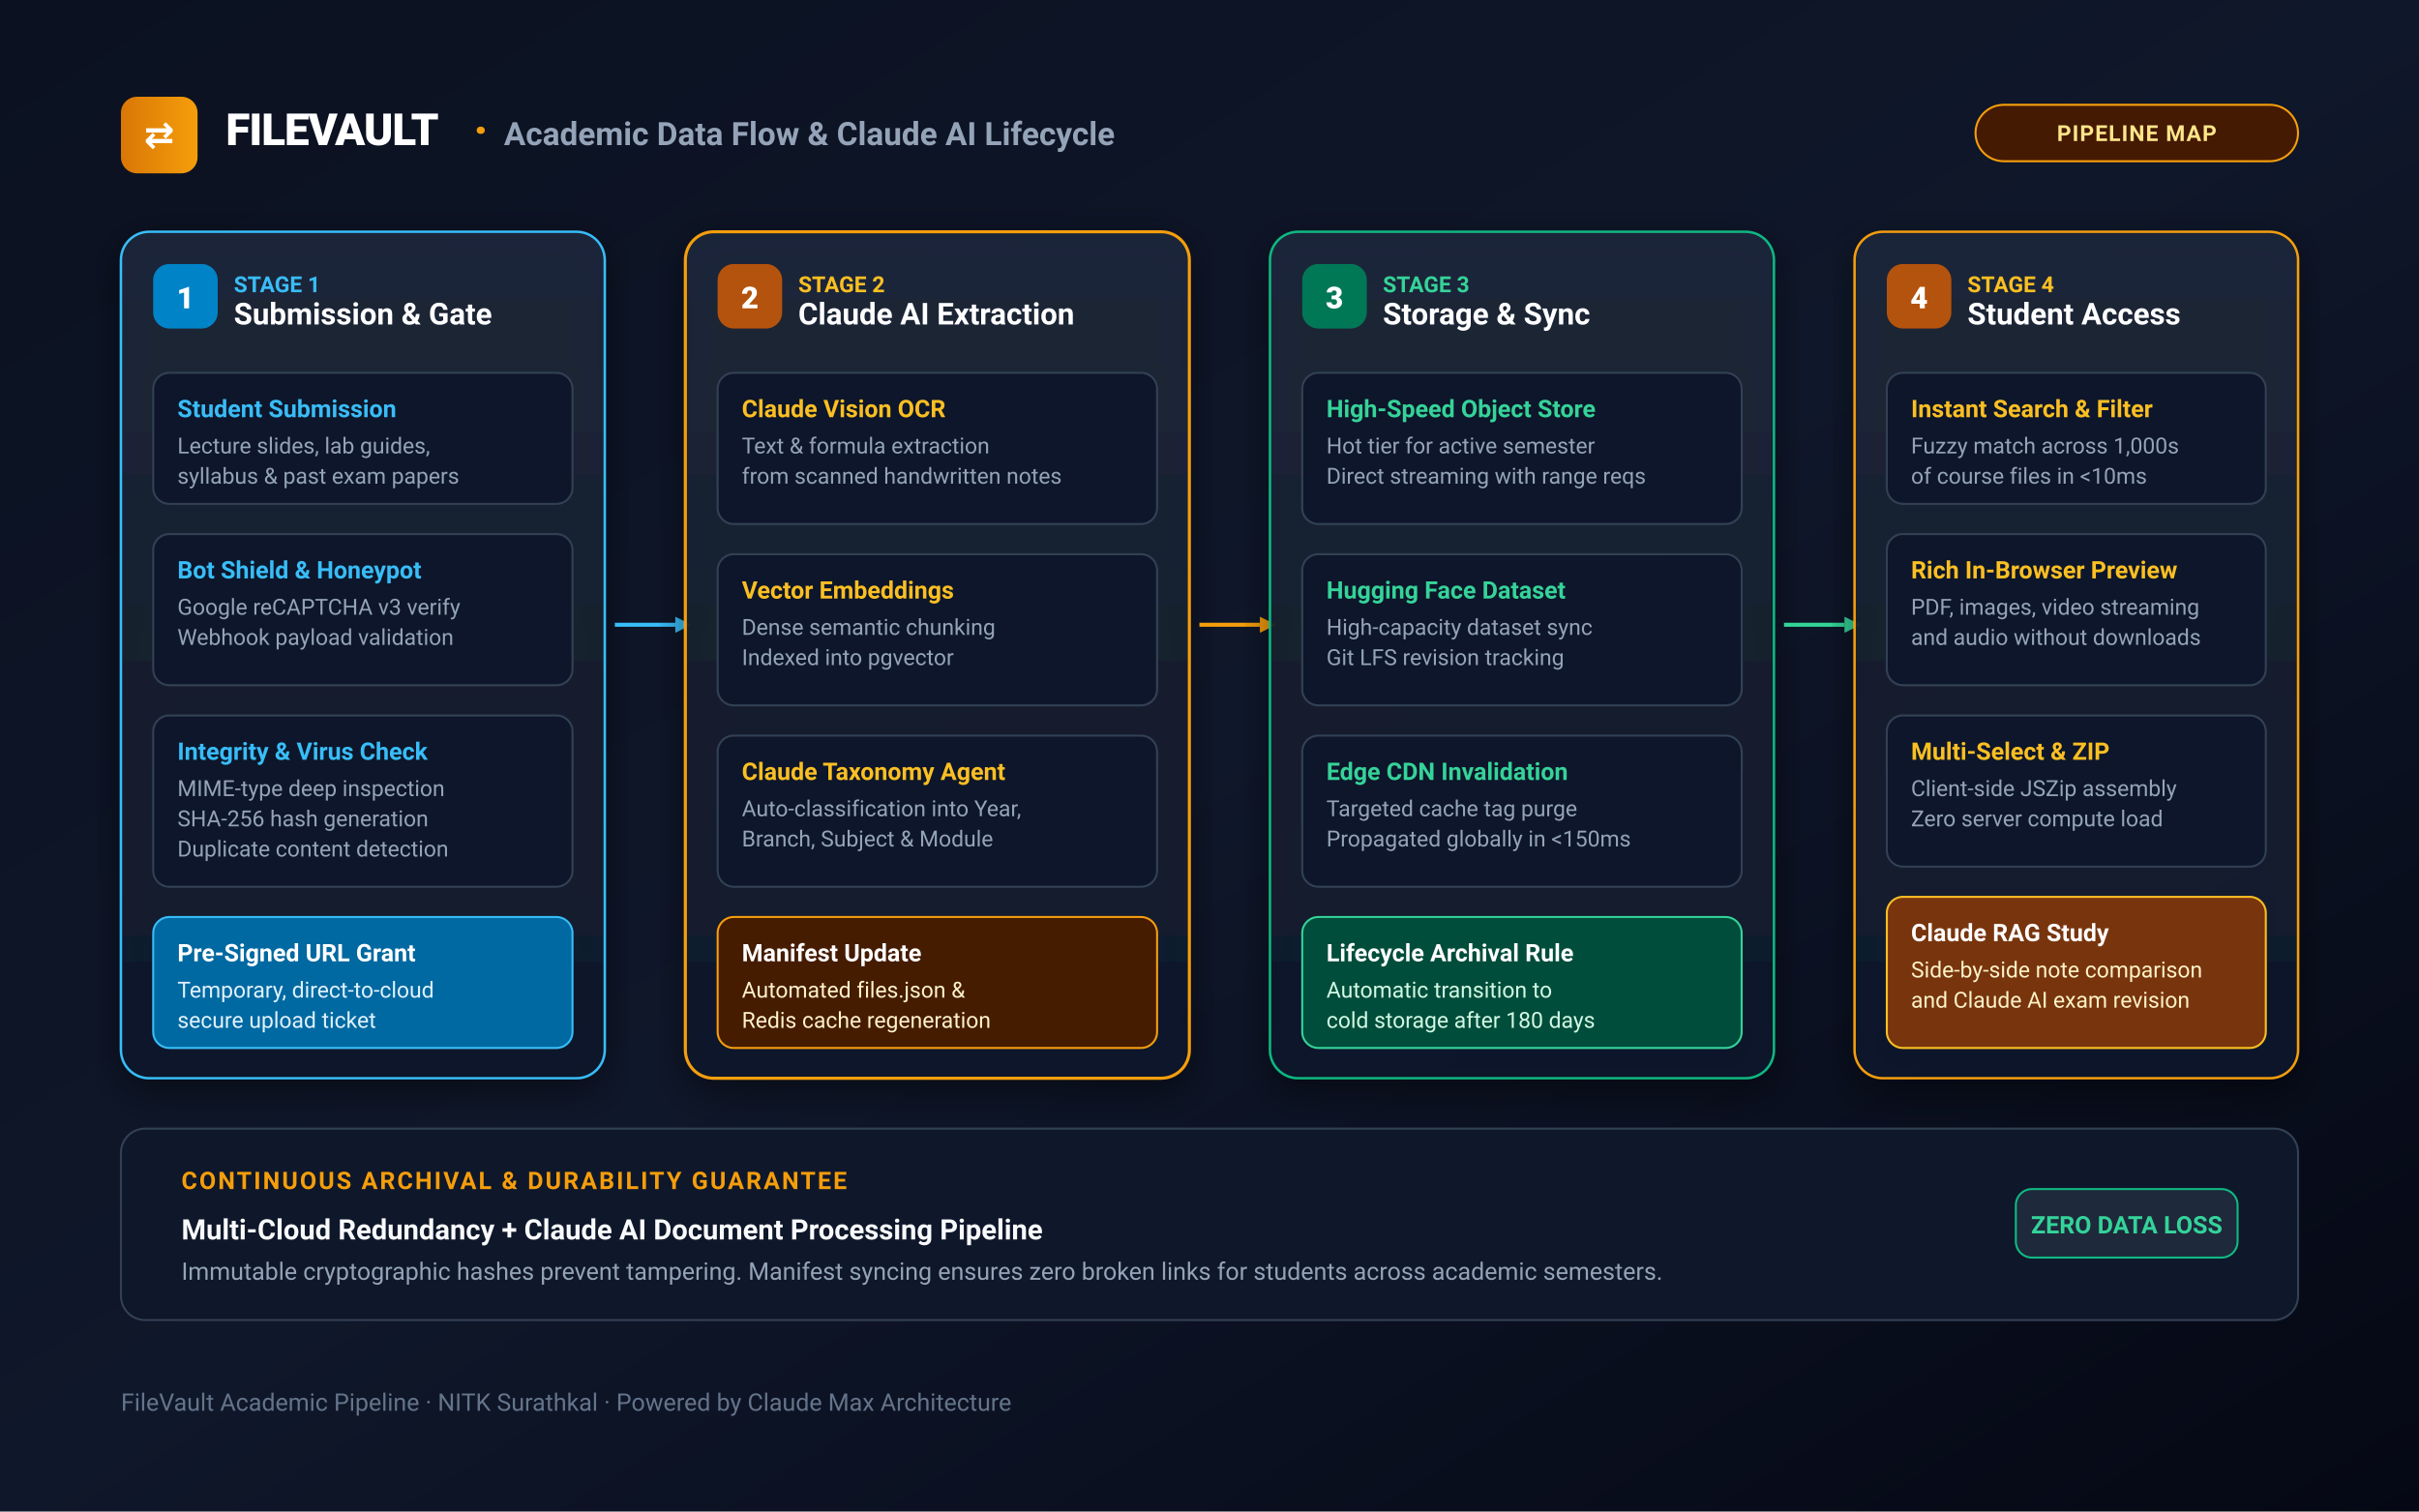
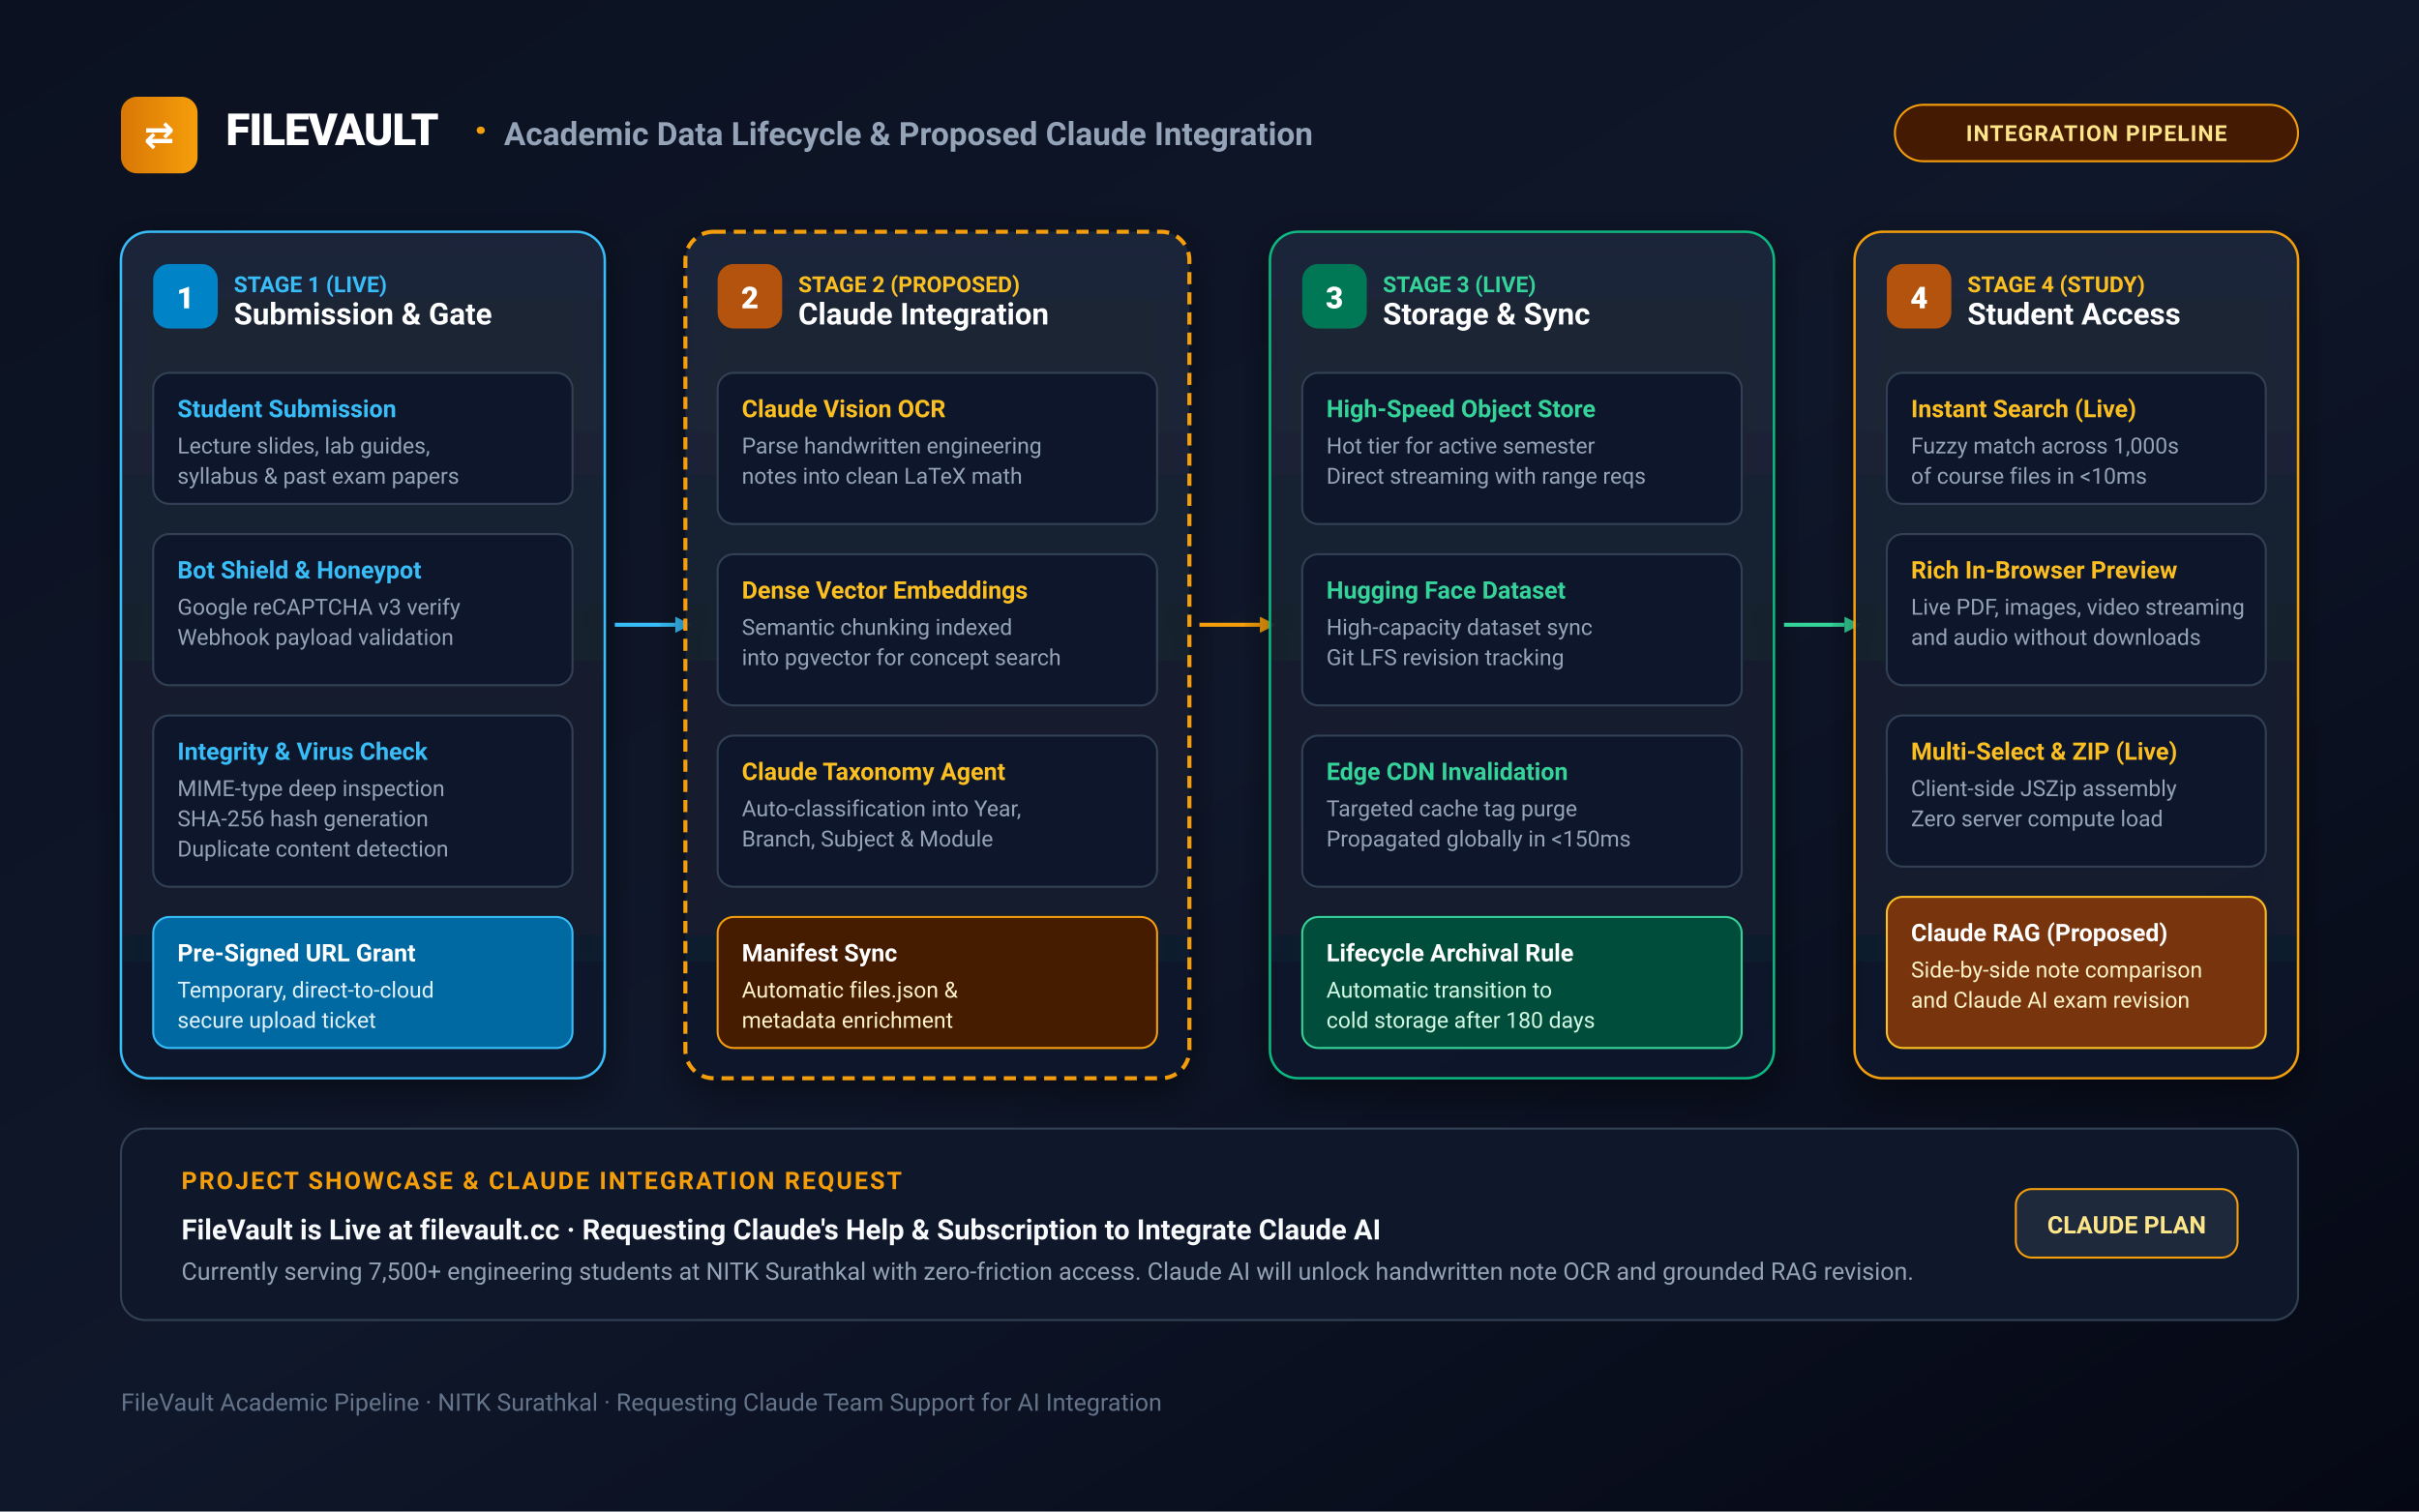
<svg xmlns="http://www.w3.org/2000/svg" viewBox="0 0 1200 750" width="100%" height="100%" style="background:#090d16; font-family:'Plus Jakarta Sans', -apple-system, BlinkMacSystemFont, 'Segoe UI', Roboto, sans-serif;">
  <defs>
    <linearGradient id="bgGrad" x1="0%" y1="0%" x2="100%" y2="100%">
      <stop offset="0%" stop-color="#0b1120" />
      <stop offset="50%" stop-color="#0f172a" />
      <stop offset="100%" stop-color="#050814" />
    </linearGradient>
    <linearGradient id="cardGrad" x1="0%" y1="0%" x2="0%" y2="100%">
      <stop offset="0%" stop-color="#1e293b" stop-opacity="0.9" />
      <stop offset="100%" stop-color="#0f172a" stop-opacity="0.95" />
    </linearGradient>
    <linearGradient id="accentClaude" x1="0%" y1="0%" x2="100%" y2="0%">
      <stop offset="0%" stop-color="#d97706" />
      <stop offset="100%" stop-color="#f59e0b" />
    </linearGradient>
    <filter id="shadowBox" x="-5%" y="-5%" width="110%" height="110%">
      <feDropShadow dx="0" dy="6" stdDeviation="10" flood-color="#000000" flood-opacity="0.5" />
    </filter>
  </defs>
  <rect width="1200" height="750" fill="url(#bgGrad)" />
  <g transform="translate(60, 48)">
    <rect x="0" y="0" width="38" height="38" rx="8" fill="url(#accentClaude)" />
    <text x="19" y="25" text-anchor="middle" fill="#ffffff" font-size="18" font-weight="900">⇄</text>
    <text x="52" y="24" fill="#ffffff" font-size="22" font-weight="800" letter-spacing="-0.5">FILEVAULT</text>
    <text x="175" y="24" fill="#f59e0b" font-size="22" font-weight="800">·</text>
-     <text x="190" y="24" fill="#94a3b8" font-size="16" font-weight="600">Academic Data Flow &amp; Claude AI Lifecycle</text>
-     <rect x="920" y="4" width="160" height="28" rx="14" fill="#451a03" stroke="#f59e0b" stroke-width="1" />
-     <text x="1000" y="22" text-anchor="middle" fill="#fde68a" font-size="11" font-weight="700" letter-spacing="0.5">PIPELINE MAP</text>
+     <text x="190" y="24" fill="#94a3b8" font-size="16" font-weight="600">Academic Data Lifecycle &amp; Proposed Claude Integration</text>
+     <rect x="880" y="4" width="200" height="28" rx="14" fill="#451a03" stroke="#f59e0b" stroke-width="1" />
+     <text x="980" y="22" text-anchor="middle" fill="#fde68a" font-size="11" font-weight="700" letter-spacing="0.5">INTEGRATION PIPELINE</text>
  </g>
  <g transform="translate(60, 115)" filter="url(#shadowBox)">
    <rect width="240" height="420" rx="14" fill="url(#cardGrad)" stroke="#38bdf8" stroke-width="1.2" />
    <rect x="16" y="16" width="32" height="32" rx="8" fill="#0284c7" />
    <text x="32" y="38" text-anchor="middle" fill="#ffffff" font-size="15" font-weight="800">1</text>
-     <text x="56" y="30" fill="#38bdf8" font-size="11" font-weight="700">STAGE 1</text>
+     <text x="56" y="30" fill="#38bdf8" font-size="11" font-weight="700">STAGE 1 (LIVE)</text>
    <text x="56" y="46" fill="#ffffff" font-size="15" font-weight="700">Submission &amp; Gate</text>
    <g transform="translate(16, 70)" font-size="12" fill="#cbd5e1">
      <rect width="208" height="65" rx="8" fill="#0f172a" stroke="#334155" stroke-width="1" />
      <text x="12" y="22" fill="#38bdf8" font-weight="700">Student Submission</text>
      <text x="12" y="40" font-size="11" fill="#94a3b8">Lecture slides, lab guides,</text>
      <text x="12" y="55" font-size="11" fill="#94a3b8">syllabus &amp; past exam papers</text>
      <rect y="80" width="208" height="75" rx="8" fill="#0f172a" stroke="#334155" stroke-width="1" />
      <text x="12" y="102" fill="#38bdf8" font-weight="700">Bot Shield &amp; Honeypot</text>
      <text x="12" y="120" font-size="11" fill="#94a3b8">Google reCAPTCHA v3 verify</text>
      <text x="12" y="135" font-size="11" fill="#94a3b8">Webhook payload validation</text>
      <rect y="170" width="208" height="85" rx="8" fill="#0f172a" stroke="#334155" stroke-width="1" />
      <text x="12" y="192" fill="#38bdf8" font-weight="700">Integrity &amp; Virus Check</text>
      <text x="12" y="210" font-size="11" fill="#94a3b8">MIME-type deep inspection</text>
      <text x="12" y="225" font-size="11" fill="#94a3b8">SHA-256 hash generation</text>
      <text x="12" y="240" font-size="11" fill="#94a3b8">Duplicate content detection</text>
      <rect y="270" width="208" height="65" rx="8" fill="#0369a1" stroke="#38bdf8" stroke-width="1" />
      <text x="12" y="292" fill="#ffffff" font-weight="700">Pre-Signed URL Grant</text>
      <text x="12" y="310" font-size="11" fill="#e0f2fe">Temporary, direct-to-cloud</text>
      <text x="12" y="325" font-size="11" fill="#e0f2fe">secure upload ticket</text>
    </g>
  </g>
  <g transform="translate(305, 310)">
    <line x1="0" y1="0" x2="30" y2="0" stroke="#38bdf8" stroke-width="2" />
    <polygon points="30,-4 38,0 30,4" fill="#38bdf8" />
  </g>
  <g transform="translate(340, 115)" filter="url(#shadowBox)">
-     <rect width="250" height="420" rx="14" fill="url(#cardGrad)" stroke="#f59e0b" stroke-width="1.5" />
+     <rect width="250" height="420" rx="14" fill="url(#cardGrad)" stroke="#f59e0b" stroke-width="2" stroke-dasharray="6,4" />
    <rect x="16" y="16" width="32" height="32" rx="8" fill="#b45309" />
    <text x="32" y="38" text-anchor="middle" fill="#ffffff" font-size="15" font-weight="800">2</text>
-     <text x="56" y="30" fill="#fbbf24" font-size="11" font-weight="700">STAGE 2</text>
-     <text x="56" y="46" fill="#ffffff" font-size="15" font-weight="700">Claude AI Extraction</text>
+     <text x="56" y="30" fill="#fbbf24" font-size="11" font-weight="700">STAGE 2 (PROPOSED)</text>
+     <text x="56" y="46" fill="#ffffff" font-size="15" font-weight="700">Claude Integration</text>
    <g transform="translate(16, 70)" font-size="12" fill="#cbd5e1">
      <rect width="218" height="75" rx="8" fill="#0f172a" stroke="#334155" stroke-width="1" />
      <text x="12" y="22" fill="#fbbf24" font-weight="700">Claude Vision OCR</text>
-       <text x="12" y="40" font-size="11" fill="#94a3b8">Text &amp; formula extraction</text>
-       <text x="12" y="55" font-size="11" fill="#94a3b8">from scanned handwritten notes</text>
+       <text x="12" y="40" font-size="11" fill="#94a3b8">Parse handwritten engineering</text>
+       <text x="12" y="55" font-size="11" fill="#94a3b8">notes into clean LaTeX math</text>
      <rect y="90" width="218" height="75" rx="8" fill="#0f172a" stroke="#334155" stroke-width="1" />
-       <text x="12" y="112" fill="#fbbf24" font-weight="700">Vector Embeddings</text>
-       <text x="12" y="130" font-size="11" fill="#94a3b8">Dense semantic chunking</text>
-       <text x="12" y="145" font-size="11" fill="#94a3b8">Indexed into pgvector</text>
+       <text x="12" y="112" fill="#fbbf24" font-weight="700">Dense Vector Embeddings</text>
+       <text x="12" y="130" font-size="11" fill="#94a3b8">Semantic chunking indexed</text>
+       <text x="12" y="145" font-size="11" fill="#94a3b8">into pgvector for concept search</text>
      <rect y="180" width="218" height="75" rx="8" fill="#0f172a" stroke="#334155" stroke-width="1" />
      <text x="12" y="202" fill="#fbbf24" font-weight="700">Claude Taxonomy Agent</text>
      <text x="12" y="220" font-size="11" fill="#94a3b8">Auto-classification into Year,</text>
      <text x="12" y="235" font-size="11" fill="#94a3b8">Branch, Subject &amp; Module</text>
      <rect y="270" width="218" height="65" rx="8" fill="#451a03" stroke="#f59e0b" stroke-width="1" />
-       <text x="12" y="292" fill="#ffffff" font-weight="700">Manifest Update</text>
-       <text x="12" y="310" font-size="11" fill="#fef3c7">Automated files.json &amp;</text>
-       <text x="12" y="325" font-size="11" fill="#fef3c7">Redis cache regeneration</text>
+       <text x="12" y="292" fill="#ffffff" font-weight="700">Manifest Sync</text>
+       <text x="12" y="310" font-size="11" fill="#fef3c7">Automatic files.json &amp;</text>
+       <text x="12" y="325" font-size="11" fill="#fef3c7">metadata enrichment</text>
    </g>
  </g>
  <g transform="translate(595, 310)">
    <line x1="0" y1="0" x2="30" y2="0" stroke="#f59e0b" stroke-width="2" />
    <polygon points="30,-4 38,0 30,4" fill="#f59e0b" />
  </g>
  <g transform="translate(630, 115)" filter="url(#shadowBox)">
    <rect width="250" height="420" rx="14" fill="url(#cardGrad)" stroke="#10b981" stroke-width="1.2" />
    <rect x="16" y="16" width="32" height="32" rx="8" fill="#047857" />
    <text x="32" y="38" text-anchor="middle" fill="#ffffff" font-size="15" font-weight="800">3</text>
-     <text x="56" y="30" fill="#34d399" font-size="11" font-weight="700">STAGE 3</text>
+     <text x="56" y="30" fill="#34d399" font-size="11" font-weight="700">STAGE 3 (LIVE)</text>
    <text x="56" y="46" fill="#ffffff" font-size="15" font-weight="700">Storage &amp; Sync</text>
    <g transform="translate(16, 70)" font-size="12" fill="#cbd5e1">
      <rect width="218" height="75" rx="8" fill="#0f172a" stroke="#334155" stroke-width="1" />
      <text x="12" y="22" fill="#34d399" font-weight="700">High-Speed Object Store</text>
      <text x="12" y="40" font-size="11" fill="#94a3b8">Hot tier for active semester</text>
      <text x="12" y="55" font-size="11" fill="#94a3b8">Direct streaming with range reqs</text>
      <rect y="90" width="218" height="75" rx="8" fill="#0f172a" stroke="#334155" stroke-width="1" />
      <text x="12" y="112" fill="#34d399" font-weight="700">Hugging Face Dataset</text>
      <text x="12" y="130" font-size="11" fill="#94a3b8">High-capacity dataset sync</text>
      <text x="12" y="145" font-size="11" fill="#94a3b8">Git LFS revision tracking</text>
      <rect y="180" width="218" height="75" rx="8" fill="#0f172a" stroke="#334155" stroke-width="1" />
      <text x="12" y="202" fill="#34d399" font-weight="700">Edge CDN Invalidation</text>
      <text x="12" y="220" font-size="11" fill="#94a3b8">Targeted cache tag purge</text>
      <text x="12" y="235" font-size="11" fill="#94a3b8">Propagated globally in &lt;150ms</text>
      <rect y="270" width="218" height="65" rx="8" fill="#064e3b" stroke="#34d399" stroke-width="1" />
      <text x="12" y="292" fill="#ffffff" font-weight="700">Lifecycle Archival Rule</text>
      <text x="12" y="310" font-size="11" fill="#d1fae5">Automatic transition to</text>
      <text x="12" y="325" font-size="11" fill="#d1fae5">cold storage after 180 days</text>
    </g>
  </g>
  <g transform="translate(885, 310)">
    <line x1="0" y1="0" x2="30" y2="0" stroke="#34d399" stroke-width="2" />
    <polygon points="30,-4 38,0 30,4" fill="#34d399" />
  </g>
  <g transform="translate(920, 115)" filter="url(#shadowBox)">
    <rect width="220" height="420" rx="14" fill="url(#cardGrad)" stroke="#f59e0b" stroke-width="1.2" />
    <rect x="16" y="16" width="32" height="32" rx="8" fill="#b45309" />
    <text x="32" y="38" text-anchor="middle" fill="#ffffff" font-size="15" font-weight="800">4</text>
-     <text x="56" y="30" fill="#fbbf24" font-size="11" font-weight="700">STAGE 4</text>
+     <text x="56" y="30" fill="#fbbf24" font-size="11" font-weight="700">STAGE 4 (STUDY)</text>
    <text x="56" y="46" fill="#ffffff" font-size="15" font-weight="700">Student Access</text>
    <g transform="translate(16, 70)" font-size="12" fill="#cbd5e1">
      <rect width="188" height="65" rx="8" fill="#0f172a" stroke="#334155" stroke-width="1" />
-       <text x="12" y="22" fill="#fbbf24" font-weight="700">Instant Search &amp; Filter</text>
+       <text x="12" y="22" fill="#fbbf24" font-weight="700">Instant Search (Live)</text>
      <text x="12" y="40" font-size="11" fill="#94a3b8">Fuzzy match across 1,000s</text>
      <text x="12" y="55" font-size="11" fill="#94a3b8">of course files in &lt;10ms</text>
      <rect y="80" width="188" height="75" rx="8" fill="#0f172a" stroke="#334155" stroke-width="1" />
      <text x="12" y="102" fill="#fbbf24" font-weight="700">Rich In-Browser Preview</text>
-       <text x="12" y="120" font-size="11" fill="#94a3b8">PDF, images, video streaming</text>
+       <text x="12" y="120" font-size="11" fill="#94a3b8">Live PDF, images, video streaming</text>
      <text x="12" y="135" font-size="11" fill="#94a3b8">and audio without downloads</text>
      <rect y="170" width="188" height="75" rx="8" fill="#0f172a" stroke="#334155" stroke-width="1" />
-       <text x="12" y="192" fill="#fbbf24" font-weight="700">Multi-Select &amp; ZIP</text>
+       <text x="12" y="192" fill="#fbbf24" font-weight="700">Multi-Select &amp; ZIP (Live)</text>
      <text x="12" y="210" font-size="11" fill="#94a3b8">Client-side JSZip assembly</text>
      <text x="12" y="225" font-size="11" fill="#94a3b8">Zero server compute load</text>
      <rect y="260" width="188" height="75" rx="8" fill="#78350f" stroke="#fbbf24" stroke-width="1" />
-       <text x="12" y="282" fill="#ffffff" font-weight="700">Claude RAG Study</text>
+       <text x="12" y="282" fill="#ffffff" font-weight="700">Claude RAG (Proposed)</text>
      <text x="12" y="300" font-size="11" fill="#fef3c7">Side-by-side note comparison</text>
      <text x="12" y="315" font-size="11" fill="#fef3c7">and Claude AI exam revision</text>
    </g>
  </g>
  <g transform="translate(60, 560)">
    <rect width="1080" height="95" rx="12" fill="#0f172a" stroke="#334155" stroke-width="1" />
-     <text x="30" y="30" fill="#f59e0b" font-size="12" font-weight="700" letter-spacing="1">CONTINUOUS ARCHIVAL &amp; DURABILITY GUARANTEE</text>
-     <text x="30" y="55" fill="#f8fafc" font-size="14" font-weight="600">Multi-Cloud Redundancy + Claude AI Document Processing Pipeline</text>
-     <text x="30" y="75" fill="#94a3b8" font-size="12">Immutable cryptographic hashes prevent tampering. Manifest syncing ensures zero broken links for students across academic semesters.</text>
-     <rect x="940" y="30" width="110" height="34" rx="8" fill="#1e293b" stroke="#10b981" stroke-width="1" />
-     <text x="995" y="52" text-anchor="middle" fill="#34d399" font-size="12" font-weight="700">ZERO DATA LOSS</text>
+     <text x="30" y="30" fill="#f59e0b" font-size="12" font-weight="700" letter-spacing="1">PROJECT SHOWCASE &amp; CLAUDE INTEGRATION REQUEST</text>
+     <text x="30" y="55" fill="#f8fafc" font-size="14" font-weight="600">FileVault is Live at filevault.cc · Requesting Claude's Help &amp; Subscription to Integrate Claude AI</text>
+     <text x="30" y="75" fill="#94a3b8" font-size="12">Currently serving 7,500+ engineering students at NITK Surathkal with zero-friction access. Claude AI will unlock handwritten note OCR and grounded RAG revision.</text>
+     <rect x="940" y="30" width="110" height="34" rx="8" fill="#1e293b" stroke="#f59e0b" stroke-width="1" />
+     <text x="995" y="52" text-anchor="middle" fill="#fde68a" font-size="12" font-weight="700">CLAUDE PLAN</text>
  </g>
  <g transform="translate(60, 680)">
-     <text x="0" y="20" fill="#64748b" font-size="12">FileVault Academic Pipeline · NITK Surathkal · Powered by Claude Max Architecture</text>
+     <text x="0" y="20" fill="#64748b" font-size="12">FileVault Academic Pipeline · NITK Surathkal · Requesting Claude Team Support for AI Integration</text>
  </g>
</svg>
